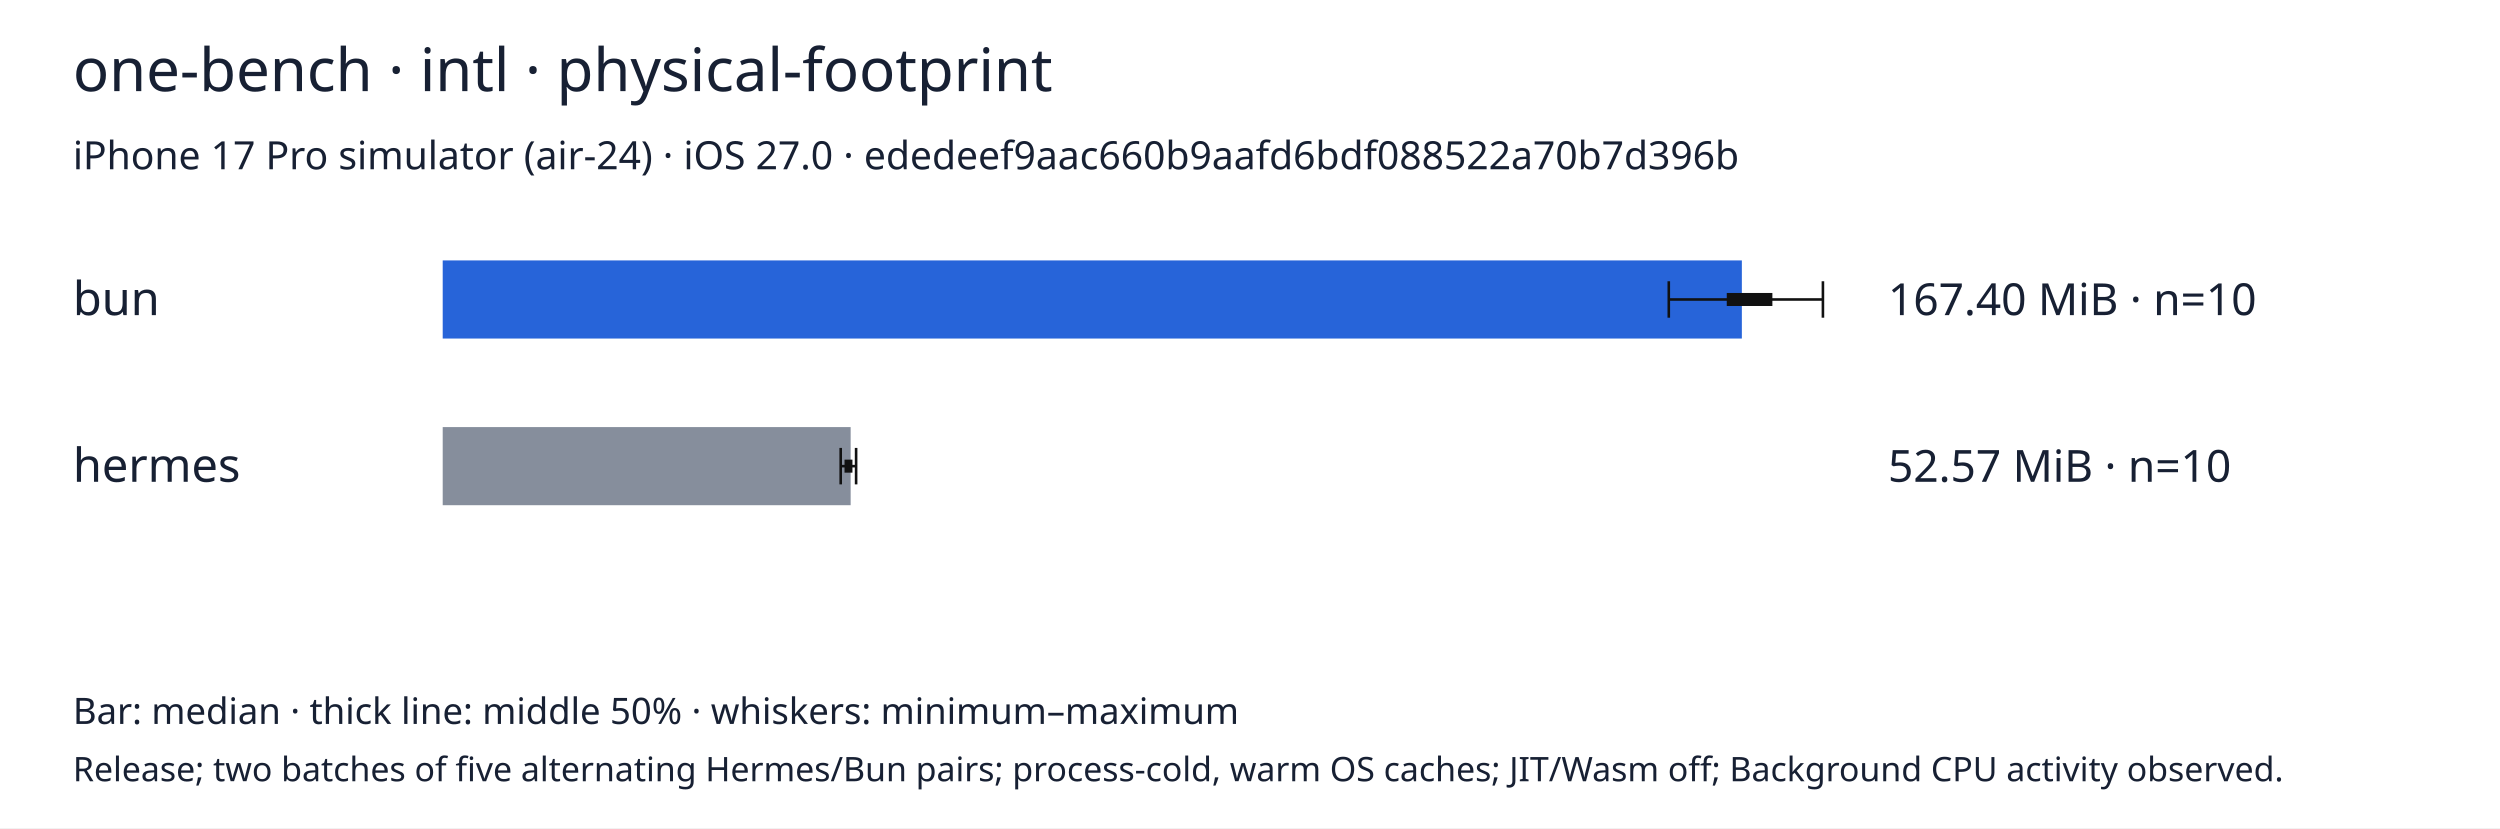
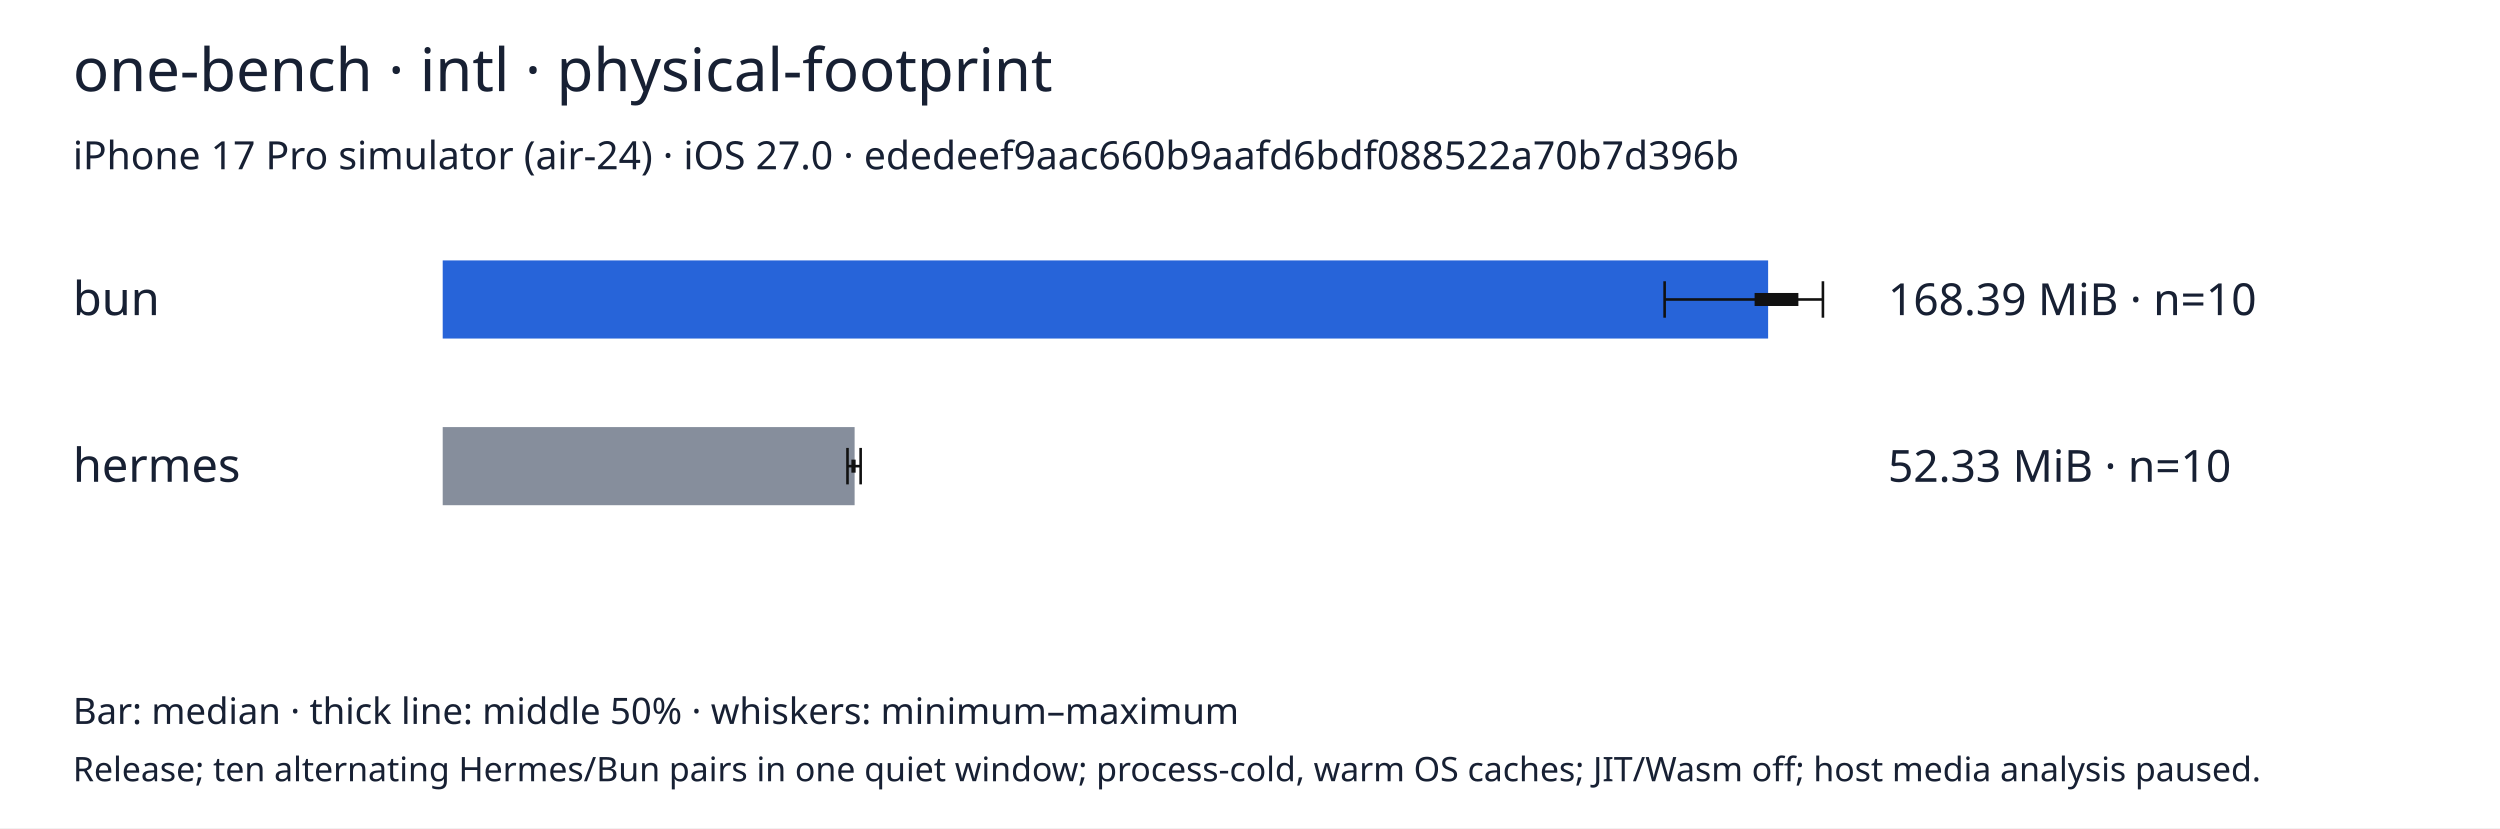
<svg xmlns="http://www.w3.org/2000/svg" width="960" height="318" viewBox="0 0 960 318">
  <rect width="100%" height="100%" fill="#fff" />
  <g font-family="system-ui, sans-serif" fill="#172033">
    <text x="28" y="35" font-size="23">one-bench · intl · physical-footprint</text>
    <text x="28" y="65" font-size="15">iPhone 17 Pro simulator (air-24) · iOS 27.0 · ededeef9aac660b9aafd6bdf088522a70b7d396b</text>
    <text x="28" y="121" font-size="18">bun</text>
-     <rect x="170" y="100" width="498.872" height="30" fill="#2764d9" />
-     <path d="M640.817,115 H700 M640.817,108 V122 M700,108 V122" stroke="#111" fill="none" />
-     <path d="M663.075,115 H680.594" stroke="#111" stroke-width="5" />
-     <text x="725" y="121" font-size="17">167.40 MiB · n=10</text>
+     <rect x="170" y="100" width="508.96" height="30" fill="#2764d9" />
+     <path d="M639.218,115 H700 M639.218,108 V122 M700,108 V122" stroke="#111" fill="none" />
+     <path d="M673.765,115 H690.578" stroke="#111" stroke-width="5" />
+     <text x="725" y="121" font-size="17">168.39 MiB · n=10</text>
    <text x="28" y="185" font-size="18">hermes</text>
-     <rect x="170" y="164" width="156.649" height="30" fill="#868e9c" />
-     <path d="M322.831,179 H328.744 M322.831,172 V186 M328.744,172 V186" stroke="#111" fill="none" />
-     <path d="M324.297,179 H327.336" stroke="#111" stroke-width="5" />
-     <text x="725" y="185" font-size="17">52.57 MiB · n=10</text>
+     <rect x="170" y="164" width="158.174" height="30" fill="#868e9c" />
+     <path d="M325.435,179 H330.488 M325.435,172 V186 M330.488,172 V186" stroke="#111" fill="none" />
+     <path d="M326.934,179 H328.563" stroke="#111" stroke-width="5" />
+     <text x="725" y="185" font-size="17">52.33 MiB · n=10</text>
    <text x="28" y="278" font-size="14">Bar: median · thick line: middle 50% · whiskers: minimum–maximum</text>
-     <text x="28" y="300" font-size="13">Release; two batches of five alternating Hermes/Bun pairs; process-cold, warm OS caches; JIT/Wasm off; Background CPU activity observed.</text>
+     <text x="28" y="300" font-size="13">Release; ten alternating Hermes/Bun pairs in one quiet window; process-cold, warm OS caches; JIT/Wasm off; host media analysis paused.</text>
  </g>
</svg>
